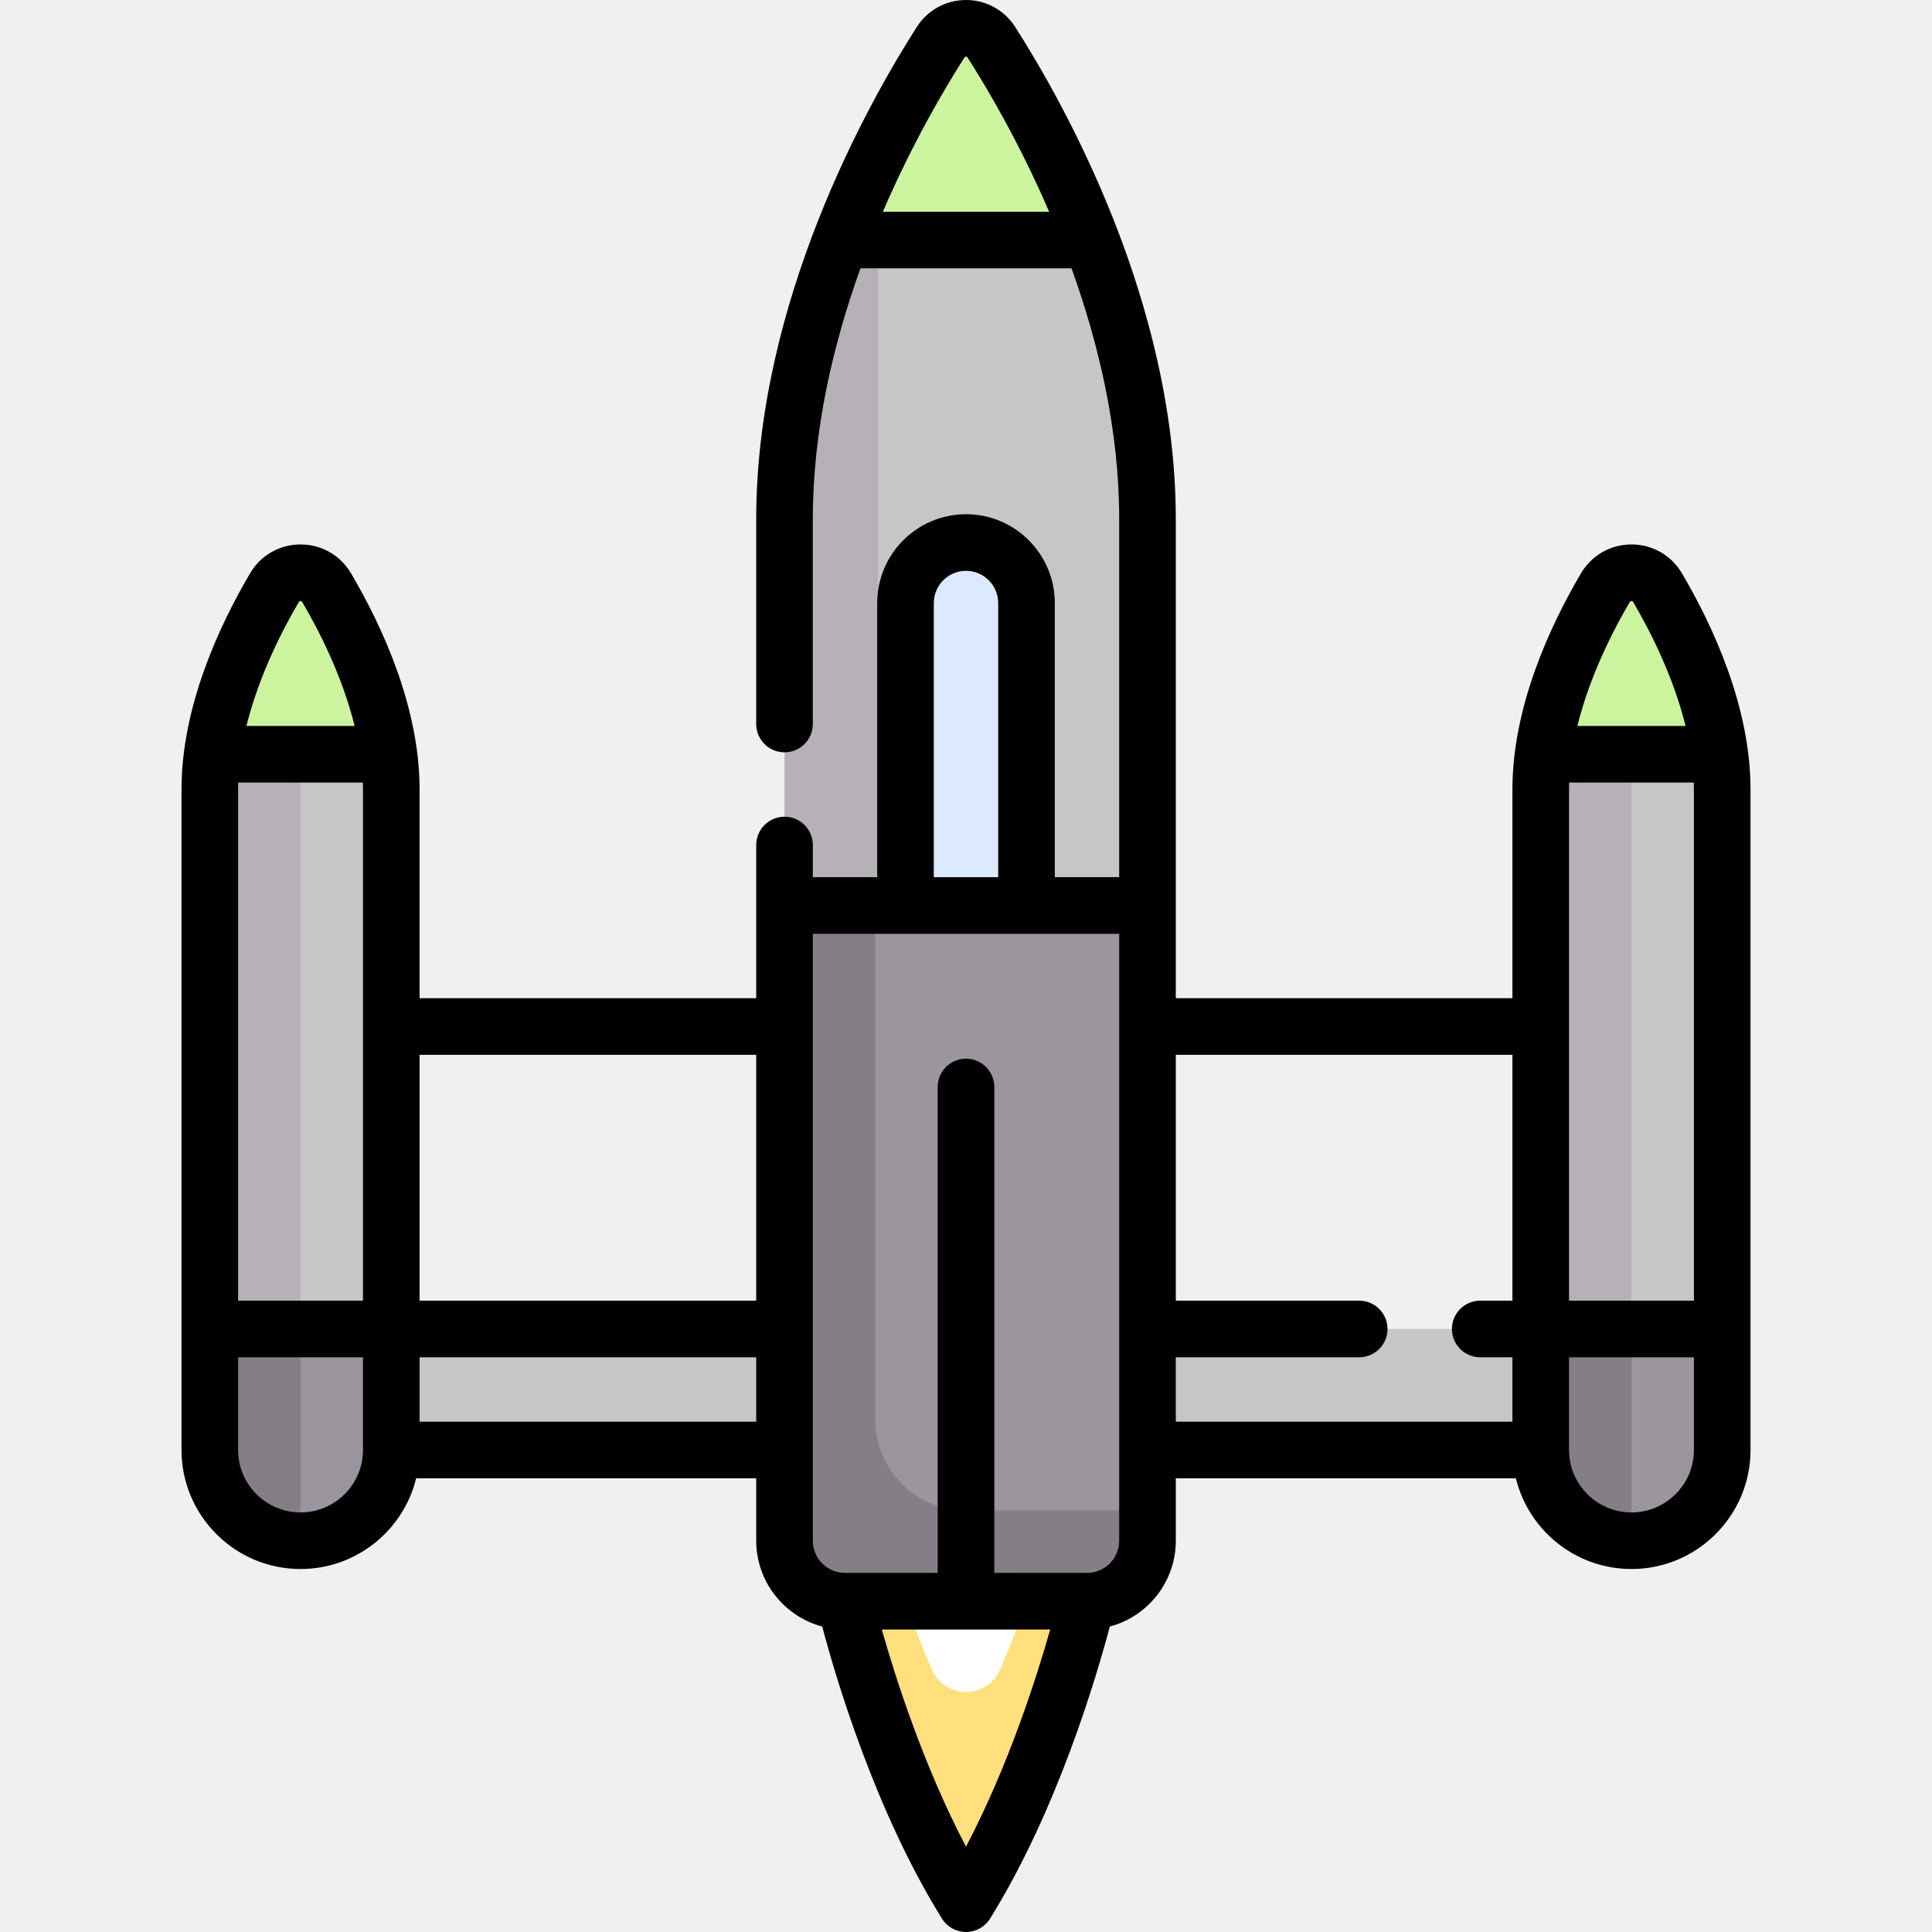
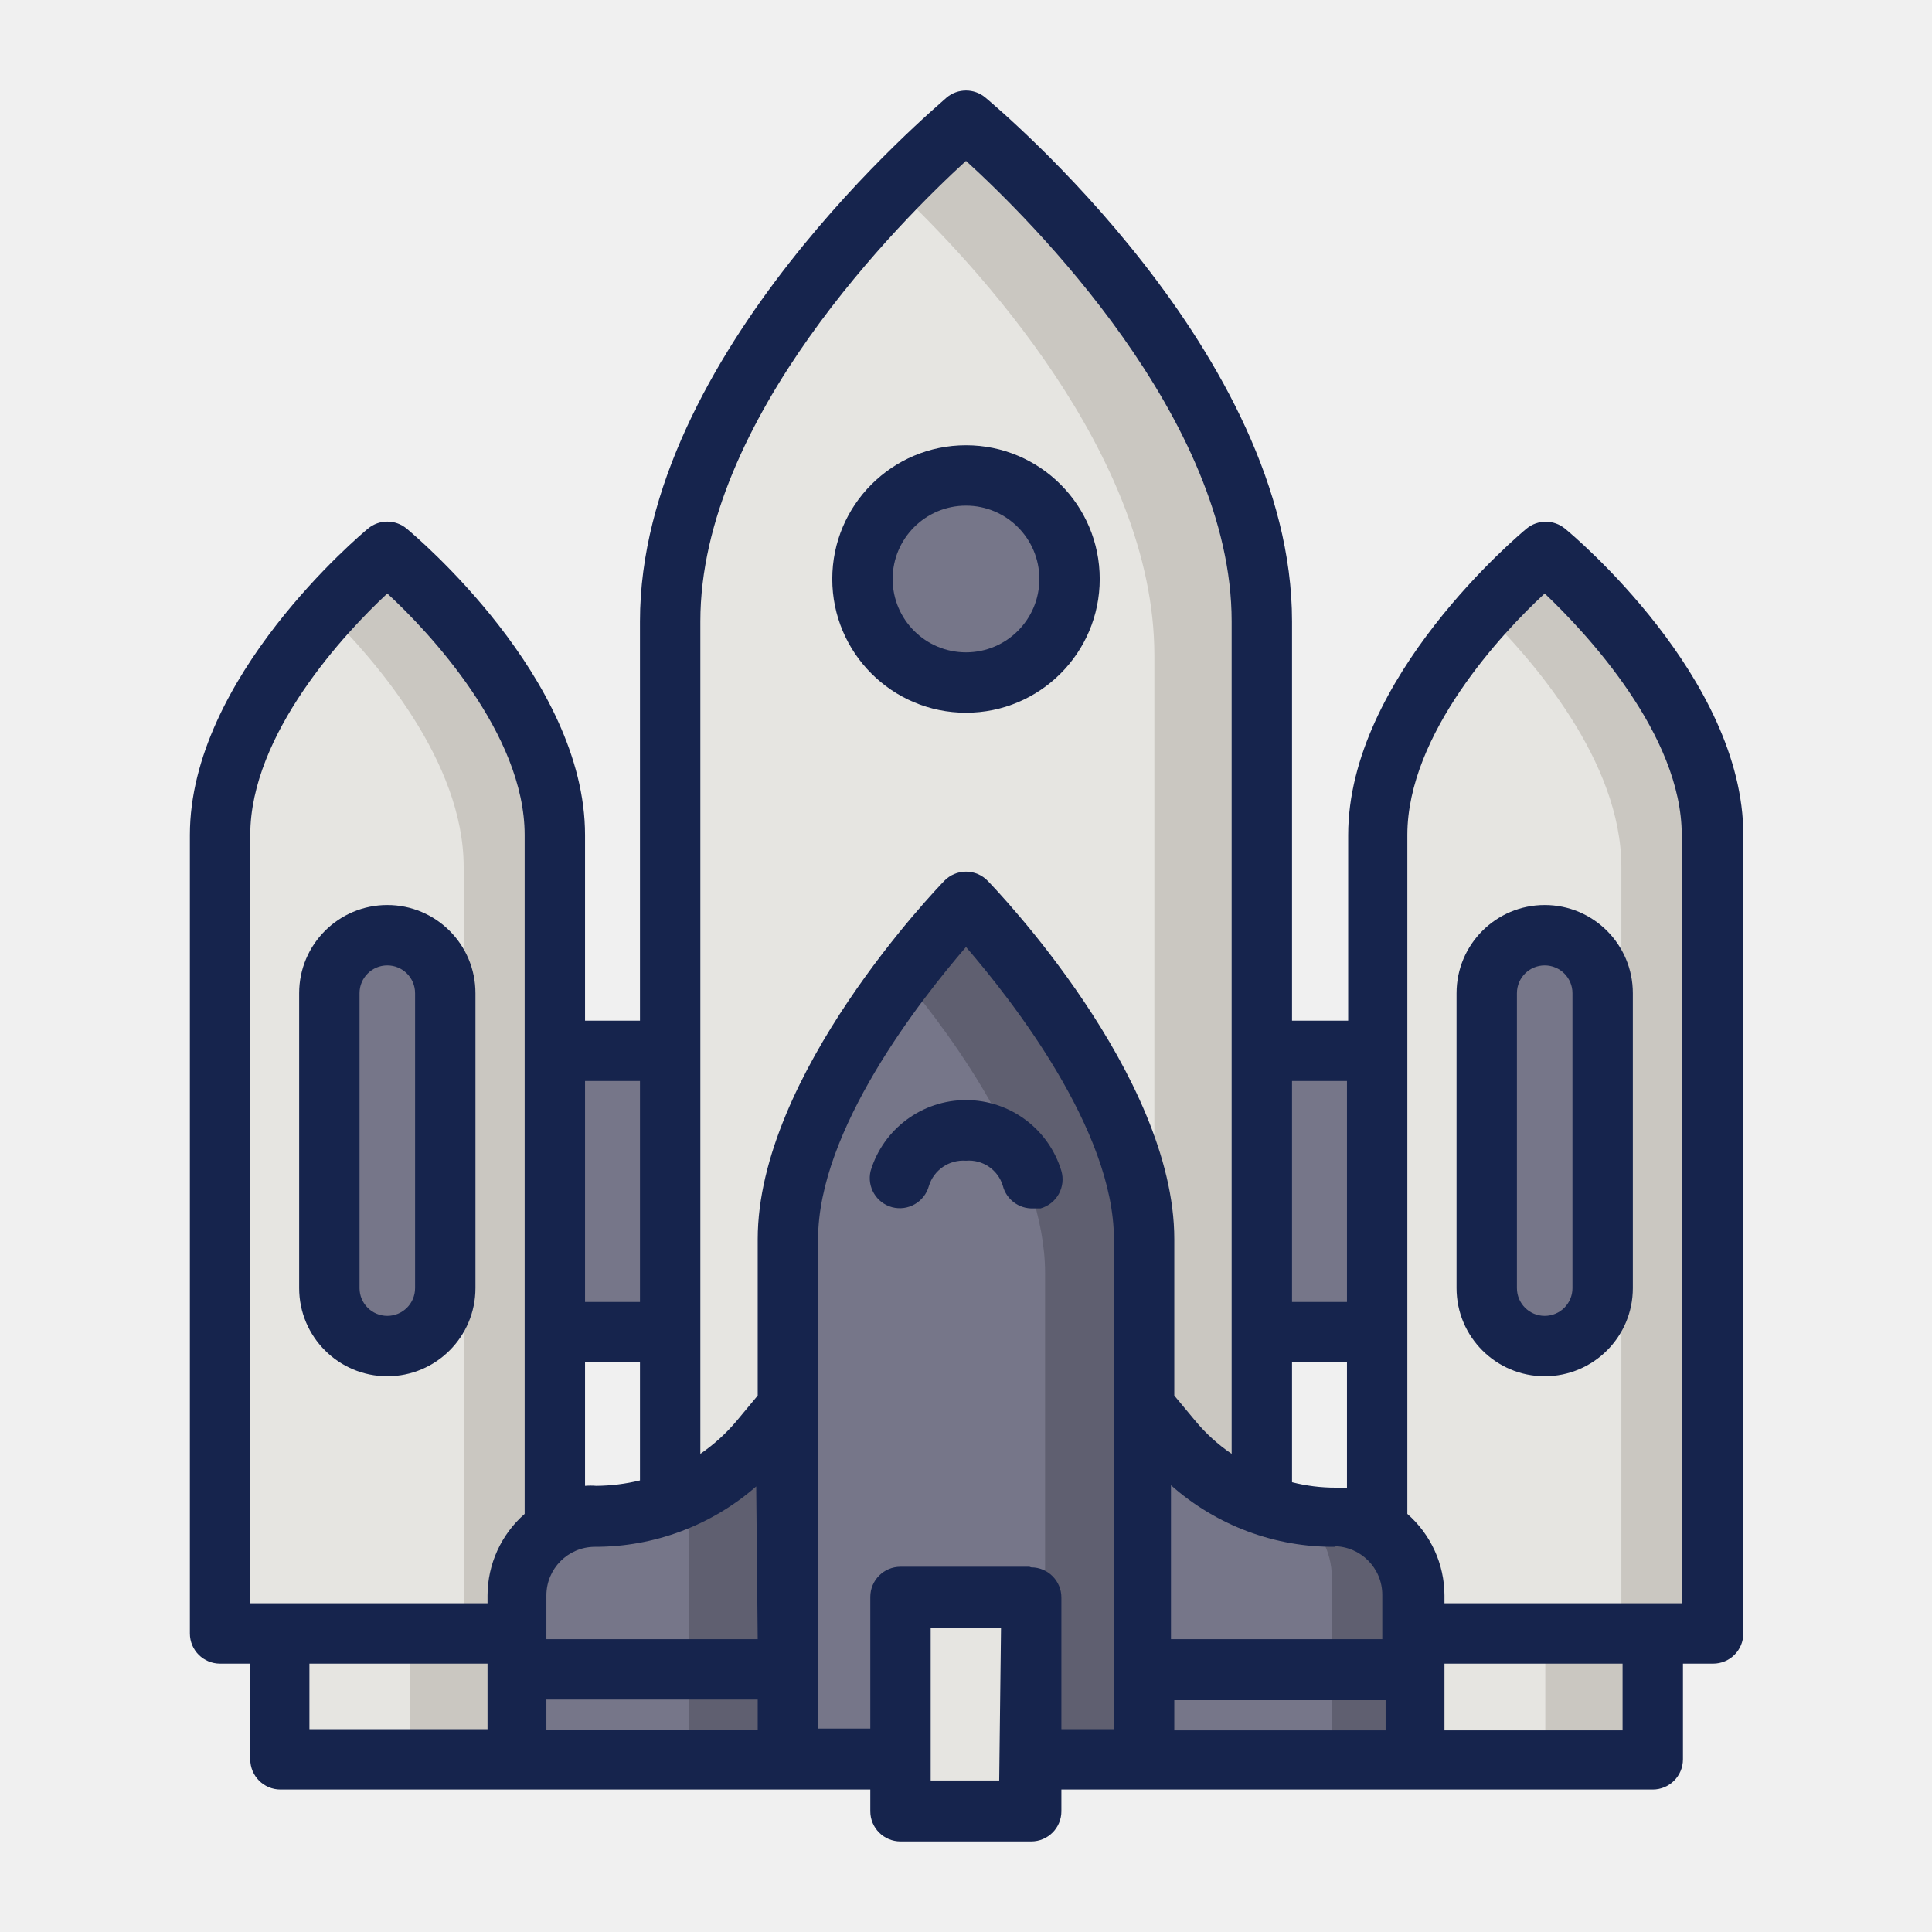
- <svg xmlns="http://www.w3.org/2000/svg" id="Capa_1" enable-background="new 0 0 512 512" height="512" viewBox="0 0 512 512" width="512">
-   <path d="m215.919 400.29s10.857 48.393 32.572 90.648c3.119 6.069 11.898 6.069 15.017 0 21.715-42.254 32.572-90.648 32.572-90.648z" fill="#ffe07d" />
-   <path d="m232.947 400.29s4.666 20.795 13.997 42.131c3.479 7.954 14.633 7.954 18.112 0 9.331-21.336 13.997-42.131 13.997-42.131z" fill="#fff" />
-   <path d="m86.579 155.771c-3.128-5.317-10.739-5.317-13.867 0-7.104 12.076-17.115 32.764-17.115 53.453v175.035c0 13.282 10.767 24.048 24.048 24.048 13.282 0 24.048-10.767 24.048-24.048v-175.036c.001-20.688-10.011-41.376-17.114-53.452z" fill="#c8c5c9" />
-   <path d="m72.711 155.771c-7.103 12.076-17.115 32.764-17.115 53.453v175.035c0 13.282 10.767 24.048 24.048 24.048v-256.524c-2.684 0-5.368 1.329-6.933 3.988z" fill="#b6b1b7" />
-   <path d="m95.677 352.194h320.645v32.064h-320.645z" fill="#c8c5c9" />
-   <path d="m262.725 11.194c-3.149-4.925-10.302-4.925-13.451 0-13.232 20.693-38.503 68.317-38.503 123.501v270.744c0 8.854 4.31 18.901 13.164 18.901h64.129c8.854 0 16.032-7.178 16.032-16.032v-270.745c.001-55.184-28.139-105.677-41.371-126.369z" fill="#c8c5c9" />
-   <path d="m207.903 239.968h24.722v-197.535c-12.024 25.05-24.722 59.057-24.722 95.13z" fill="#b6b1b7" />
-   <path d="m207.903 239.968v168.339c0 8.854 7.178 16.032 16.032 16.032h64.129c8.854 0 16.032-7.178 16.032-16.032v-168.339z" fill="#9b959d" />
-   <path d="m207.903 239.968v168.339c0 8.854 7.178 16.032 16.032 16.032h64.129c8.854 0 16.032-7.178 16.032-16.032v-8.016h-48.096c-13.282 0-24.048-10.767-24.048-24.048v-136.275z" fill="#857e87" />
-   <path d="m256 143.774c-8.854 0-16.032 7.178-16.032 16.032v80.161h32.065v-80.161c-.001-8.854-7.179-16.032-16.033-16.032z" fill="#dbeaff" />
-   <path d="m249.275 11.194c-6.827 10.677-17.606 29.324-26.458 52.419h66.366c-8.852-23.095-19.631-41.743-26.458-52.419-3.148-4.925-10.302-4.925-13.45 0z" fill="#ccf49f" />
-   <path d="m72.712 155.771c-6.03 10.252-14.096 26.721-16.414 44.117h46.695c-2.318-17.396-10.384-33.865-16.414-44.117-3.128-5.317-10.739-5.317-13.867 0z" fill="#ccf49f" />
-   <path d="m79.645 408.306c-13.282 0-24.048-10.767-24.048-24.048v-32.065h48.097v32.065c0 13.282-10.767 24.048-24.049 24.048z" fill="#9b959d" />
-   <path d="m55.597 352.194v32.064c0 13.282 10.767 24.048 24.048 24.048v-56.113h-24.048z" fill="#857e87" />
-   <path d="m439.288 155.771c-3.128-5.317-10.739-5.317-13.867 0-7.104 12.076-17.115 32.764-17.115 53.453v175.035c0 13.282 10.767 24.048 24.048 24.048 13.282 0 24.048-10.767 24.048-24.048v-175.036c.001-20.688-10.01-41.376-17.114-53.452z" fill="#c8c5c9" />
-   <path d="m425.421 155.771c-7.103 12.076-17.115 32.764-17.115 53.453v175.035c0 13.282 10.767 24.048 24.048 24.048v-256.524c-2.684 0-5.368 1.329-6.933 3.988z" fill="#b6b1b7" />
-   <path d="m425.421 155.771c-6.03 10.252-14.096 26.721-16.414 44.117h46.694c-2.318-17.396-10.384-33.865-16.414-44.117-3.127-5.317-10.738-5.317-13.866 0z" fill="#ccf49f" />
-   <path d="m432.355 408.306c-13.282 0-24.048-10.767-24.048-24.048v-32.065h48.097v32.065c-.001 13.282-10.768 24.048-24.049 24.048z" fill="#9b959d" />
-   <path d="m408.306 352.194v32.064c0 13.282 10.767 24.048 24.048 24.048v-56.113h-24.048z" fill="#857e87" />
-   <path d="m445.752 151.968c-2.83-4.812-7.838-7.685-13.397-7.685-5.559 0-10.567 2.873-13.398 7.685-8.28 14.076-18.15 35.435-18.15 57.255v55.309h-89.21v-126.969c0-57.639-29.758-110.401-42.553-130.41-2.864-4.479-7.74-7.153-13.044-7.153s-10.18 2.674-13.044 7.153c-12.794 20.009-42.552 72.771-42.552 130.41v54.312c0 4.142 3.358 7.5 7.5 7.5s7.5-3.358 7.5-7.5v-54.312c0-23.688 5.476-46.606 12.63-66.45h55.934c7.154 19.844 12.63 42.762 12.63 66.45v94.905h-17.064v-72.661c0-12.976-10.557-23.532-23.532-23.532s-23.532 10.557-23.532 23.532v72.661h-17.064v-8.531c0-4.142-3.358-7.5-7.5-7.5s-7.5 3.358-7.5 7.5v40.595h-89.21v-55.309c0-21.82-9.87-43.18-18.15-57.255-2.831-4.813-7.84-7.685-13.398-7.685-5.559 0-10.567 2.873-13.397 7.685-8.28 14.075-18.151 35.434-18.151 57.255v175.035c0 17.396 14.152 31.548 31.548 31.548 14.812 0 27.265-10.262 30.64-24.048h90.118v16.548c0 10.887 7.434 20.068 17.491 22.743 3.445 13.037 13.897 48.741 31.738 77.413 1.369 2.2 3.776 3.538 6.368 3.538s4.999-1.337 6.368-3.538c17.84-28.672 28.293-64.376 31.738-77.413 10.057-2.674 17.491-11.855 17.491-22.743v-16.548h90.118c3.375 13.786 15.829 24.048 30.64 24.048 17.396 0 31.548-14.152 31.548-31.548v-175.035c-.003-21.821-9.873-43.18-18.154-57.255zm-211.784-95.855c7.797-18.109 16.279-32.518 21.625-40.879.056-.088.149-.234.407-.234s.351.146.407.233c5.347 8.362 13.828 22.77 21.625 40.879h-44.064zm181.839 153.11c0-.611.01-1.224.03-1.836h33.037c.02.612.03 1.224.03 1.836v135.47h-33.097zm16.079-49.65c.064-.108.171-.291.469-.291s.405.182.469.291c4.259 7.24 10.561 19.418 13.868 32.814h-28.673c3.306-13.396 9.608-25.574 13.867-32.814zm-184.418.234c0-4.705 3.828-8.532 8.532-8.532s8.532 3.828 8.532 8.532v72.661h-17.064zm-47.065 119.725v65.161h-89.21v-65.161zm-137.306-70.309c0-.612.01-1.224.03-1.836h33.037c.02.612.03 1.224.03 1.836v135.47h-33.097zm16.08-49.65c.063-.109.17-.291.468-.291s.405.182.469.291c4.259 7.24 10.56 19.418 13.867 32.814h-28.673c3.307-13.396 9.609-25.574 13.869-32.814zm.468 241.234c-9.125 0-16.548-7.423-16.548-16.548v-24.565h33.097v24.565c-.001 9.124-7.424 16.548-16.549 16.548zm31.548-24.049v-17.065h89.21v17.065zm144.807 112.623c-11.254-21.406-18.738-44.931-22.316-57.542h44.631c-3.577 12.611-11.061 36.136-22.315 57.542zm40.597-81.074c0 4.705-3.828 8.532-8.532 8.532h-24.565v-128.775c0-4.142-3.358-7.5-7.5-7.5s-7.5 3.358-7.5 7.5v128.774h-24.564c-4.705 0-8.532-3.828-8.532-8.532v-160.838h81.193zm15-48.614h48.609c4.142 0 7.5-3.358 7.5-7.5s-3.358-7.5-7.5-7.5h-48.609v-65.161h89.21v65.161h-8.533c-4.142 0-7.5 3.358-7.5 7.5s3.358 7.5 7.5 7.5h8.533v17.065h-89.21zm120.758 41.114c-9.125 0-16.548-7.423-16.548-16.548v-24.565h33.097v24.565c-.001 9.124-7.424 16.548-16.549 16.548z" />
+ <svg xmlns="http://www.w3.org/2000/svg" viewBox="0 0 64 64">
+   <path d="m22.2 49.8v-29.22c0-8.49 9.8-16.58 9.8-16.58s9.8 8.09 9.8 16.58v29.22z" fill="#e6e5e1" />
+   <path d="m18.38 27.66c0-4.8-5.55-9.38-5.55-9.38s-5.54 4.58-5.54 9.38v26.45h11.09z" fill="#e6e5e1" />
+   <path d="m9.25 54.11h7.9v4.17h-7.9z" fill="#e6e5e1" />
+   <path d="m12.83 31a1.91 1.91 0 0 1 1.92 1.91v9.77a1.92 1.92 0 0 1 -3.84 0v-9.78a1.91 1.91 0 0 1 1.92-1.9z" fill="#767689" />
+   <path d="m45.62 54.11v-26.45c0-4.8 5.55-9.38 5.55-9.38s5.54 4.58 5.54 9.38v26.45z" fill="#e6e5e1" />
+   <path d="m54.75 54.11h-7.9v4.17h7.9z" fill="#e6e5e1" />
+   <path d="m51.17 31a1.91 1.91 0 0 0 -1.92 1.91v9.77a1.92 1.92 0 0 0 3.84 0v-9.78a1.91 1.91 0 0 0 -1.92-1.9z" fill="#767689" />
+   <circle cx="32" cy="19.18" fill="#767689" r="3.43" />
+   <g fill="#cac7c1">
+     <path d="m13.58 54.11h3.57v4.17h-3.57z" />
+     <path d="m54.75 54.11h-3.56v4.17h3.56z" />
+     <path d="m32 4s-1 .87-2.35 2.23c2.59 2.45 8.59 8.81 8.59 15.48v28.09h3.56v-29.22c0-8.49-9.8-16.58-9.8-16.58z" />
+     <path d="m51.17 18.28a24.51 24.51 0 0 0 -2 2c1.6 1.58 4.54 4.94 4.54 8.44v25.39h3v-26.45c0-4.8-5.54-9.38-5.54-9.38z" />
+     <path d="m12.83 18.28a23.59 23.59 0 0 0 -2 2c1.59 1.58 4.53 4.94 4.53 8.44v25.39h3v-26.45c.02-4.8-5.53-9.38-5.53-9.38z" />
+   </g>
+   <path d="m37.9 58.28h9v-5.43a2.6 2.6 0 0 0 -2.6-2.61 7.06 7.06 0 0 1 -5.43-2.54l-.92-1.1h-11.85l-.92 1.1a7.06 7.06 0 0 1 -5.43 2.54 2.6 2.6 0 0 0 -2.6 2.61v5.43z" fill="#767689" />
+   <path d="m18.38 34.81h3.82v9.32h-3.82z" fill="#767689" />
+   <path d="m41.8 34.81h3.82v9.32h-3.82z" fill="#767689" />
+   <path d="m29.83 58.28h-3.73v-17.23c0-5.11 5.9-11.18 5.9-11.18s5.9 6.07 5.9 11.18v17.23z" fill="#767689" />
+   <path d="m32 29.87s-.95 1-2.09 2.5c1.72 2.06 4.71 6.17 4.71 9.81v16.1h3.28v-17.23c0-5.05-5.9-11.18-5.9-11.18z" fill="#5f5f70" />
+   <path d="m29.83 52.92h4.33v7.08h-4.33z" fill="#e6e5e1" />
+   <path d="m26.1 46.6-.92 1.1a7.25 7.25 0 0 1 -2.35 1.84v8.74h3.27z" fill="#5f5f70" />
+   <path d="m43 50.12a2.61 2.61 0 0 1 1.12 2.13v6h2.74v-5.4a2.6 2.6 0 0 0 -2.6-2.61 7.47 7.47 0 0 1 -1.26-.12z" fill="#5f5f70" />
+   <path d="m35.16 38.79a3.3 3.3 0 0 0 -6.32 0 1 1 0 0 0 .71 1.2 1 1 0 0 0 1.22-.7 1.19 1.19 0 0 1 1.23-.84 1.17 1.17 0 0 1 1.22.83 1 1 0 0 0 1 .75h.25a1 1 0 0 0 .69-1.24z" fill="#16244d" />
+   <path d="m12.19 17.51c-.24.2-5.9 4.94-5.9 10.15v26.45a1 1 0 0 0 1 1h1v3.17a1 1 0 0 0 1 1h19.54v.72a1 1 0 0 0 1 1h4.33a1 1 0 0 0 1-1v-.72h19.59a1 1 0 0 0 1-1v-3.17h1a1 1 0 0 0 1-1v-26.45c0-5.21-5.66-9.95-5.91-10.15a1 1 0 0 0 -1.27 0c-.24.2-5.91 4.94-5.91 10.15v6.15h-1.86v-13.23c0-8.86-9.75-17-10.16-17.35a1 1 0 0 0 -1.28 0c-.36.34-10.16 8.49-10.16 17.35v13.23h-1.82v-6.15c0-5.21-5.67-9.95-5.91-10.15a1 1 0 0 0 -1.28 0zm-1.94 37.6h5.9v2.17h-5.9zm9.13-10h1.82v3.93a6.33 6.33 0 0 1 -1.45.18 2.21 2.21 0 0 0 -.37 0zm5.72 9.19h-7v-1.45a1.61 1.61 0 0 1 1.6-1.61 8.1 8.1 0 0 0 5.35-2zm-7 2h7v1h-7zm15 2.68h-2.27v-5.06h2.33zm1-7.08h-4.27a1 1 0 0 0 -1 1v4.36h-1.73v-16.21c0-3.62 3.39-7.93 4.9-9.68 1.51 1.75 4.9 6.06 4.9 9.68v16.23h-1.74v-4.36a1 1 0 0 0 -1-1zm10.09-.68a1.61 1.61 0 0 1 1.6 1.61v1.47h-7v-5.1a8.09 8.09 0 0 0 5.46 2.04zm-5.29 5.1h7v1h-7zm14.85 1h-5.9v-2.21h5.9zm-7.13-29.66c0-3.35 3.16-6.72 4.55-8 1.38 1.31 4.54 4.68 4.54 8v25.45h-7.86v-.26a3.6 3.6 0 0 0 -1.23-2.7zm-3.82 8.15h1.82v7.32h-1.82zm1.82 9.32v4.15c-.12 0-.25 0-.37 0a5.82 5.82 0 0 1 -1.45-.18v-3.97zm-21.42-24.55c0-6.69 6.68-13.31 8.8-15.25 2.12 1.93 8.8 8.55 8.8 15.25v27.58a5.74 5.74 0 0 1 -1.21-1.1l-.69-.83v-5.18c0-5.45-5.93-11.61-6.18-11.87a1 1 0 0 0 -1.44 0c-.25.26-6.18 6.42-6.18 11.87v5.18l-.69.83a6 6 0 0 1 -1.21 1.1zm-2 15.23v7.32h-1.82v-7.32zm-3.82-8.15v22.49a3.6 3.6 0 0 0 -1.23 2.7v.26h-7.86v-25.45c0-3.35 3.16-6.72 4.54-8 1.39 1.28 4.55 4.65 4.55 8z" fill="#16244d" />
+   <path d="m9.91 32.9v9.77a2.92 2.92 0 0 0 5.84 0v-9.77a2.92 2.92 0 0 0 -5.84 0zm2 0a.92.92 0 0 1 1.84 0v9.77a.92.92 0 0 1 -1.84 0z" fill="#16244d" />
+   <path d="m51.17 45.59a2.92 2.92 0 0 0 2.92-2.92v-9.77a2.92 2.92 0 0 0 -5.84 0v9.77a2.92 2.92 0 0 0 2.92 2.92zm-.92-12.69a.92.92 0 0 1 1.84 0v9.77a.92.92 0 0 1 -1.84 0z" fill="#16244d" />
+   <path d="m32 23.61a4.43 4.43 0 1 0 -4.43-4.43 4.43 4.43 0 0 0 4.43 4.43zm0-6.86a2.43 2.43 0 1 1 -2.43 2.43 2.43 2.43 0 0 1 2.43-2.43z" fill="#16244d" />
</svg>
